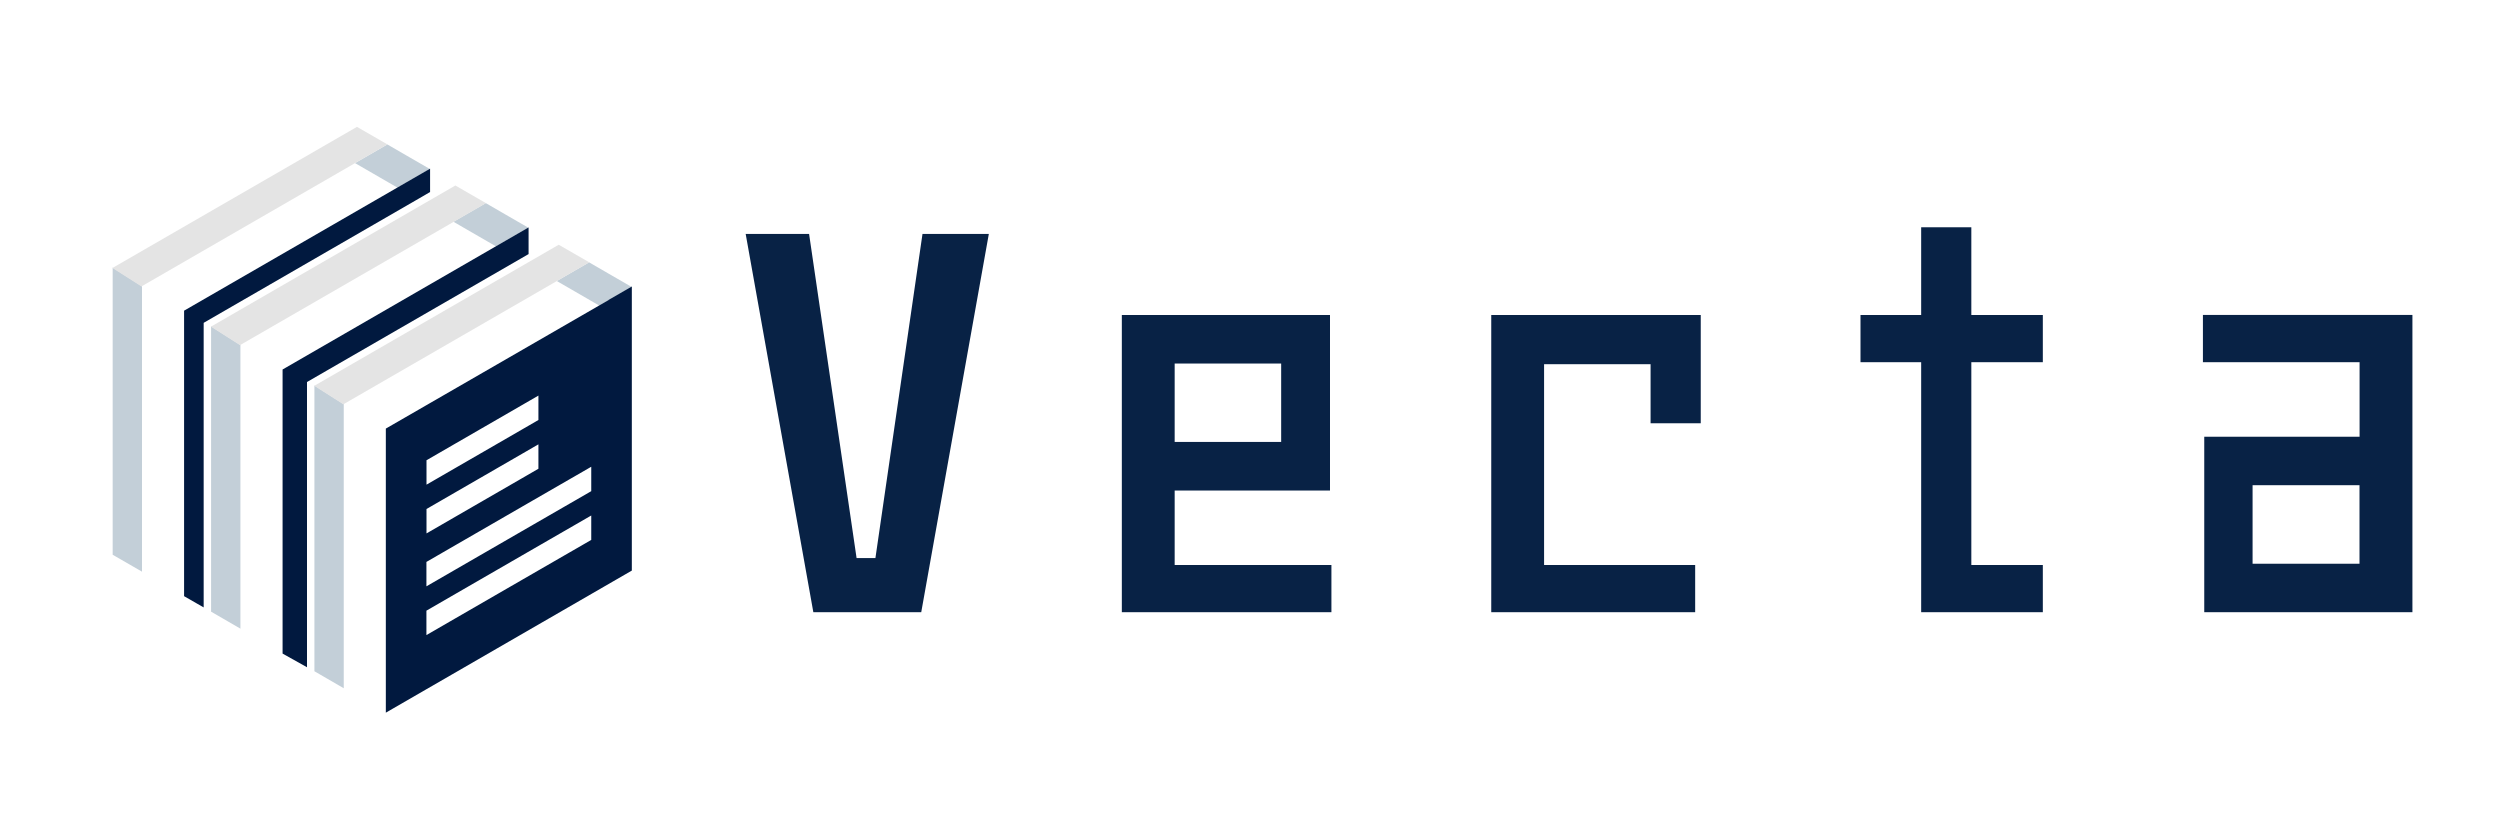
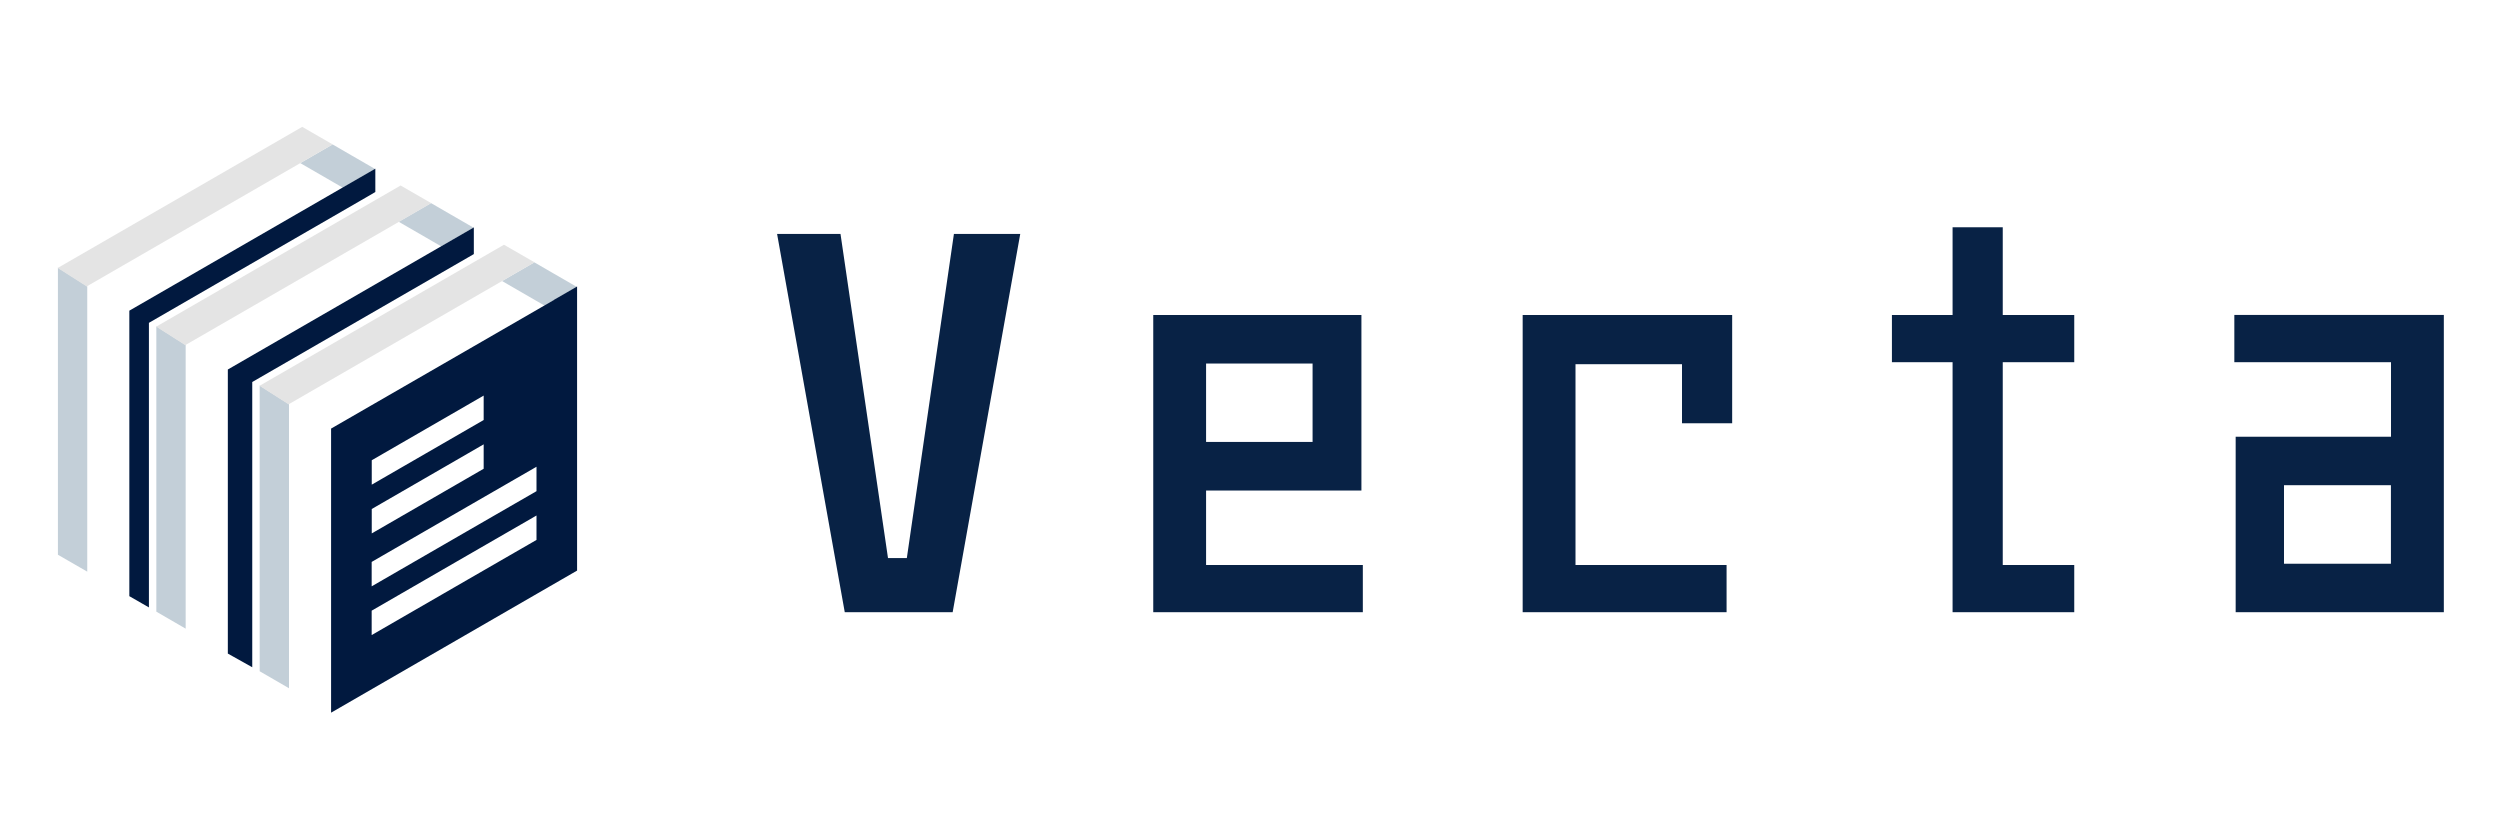
<svg xmlns="http://www.w3.org/2000/svg" id="_レイヤー_1" data-name="レイヤー 1" viewBox="0 0 300 100">
  <defs>
    <style>
      .cls-1 {
        fill: #e4e4e4;
      }

      .cls-2 {
        fill: #01193f;
      }

      .cls-3 {
        fill: #c3cfd8;
      }

      .cls-4 {
        fill: #082245;
      }
    </style>
  </defs>
-   <g>
+   <g transform="translate(-6.57 0)">
    <path class="cls-3" d="M71.93,36.68l1.09-.63,2.79-1.61-2.79-1.61-2.33-1.35-3.88,2.24,5.12,2.96" />
    <path class="cls-3" d="M37.73,46.26v34.29l3.52,2.04v-34.09l-3.52-2.24" />
    <path class="cls-2" d="M70.95,58.94l-1.87,1.08-.73.42-5.72,3.3-7.93,4.58-3.53,2.04v-2.93l3.53-2.04,7.93-4.58,5.72-3.3.73-.42,1.87-1.08v2.93ZM70.95,64.79l-1.87,1.08-.73.42-5.72,3.3-7.93,4.58-3.53,2.04v-2.93l3.53-2.04,7.93-4.58,5.72-3.3.73-.42,1.87-1.08v2.93ZM51.18,61.08l3.53-2.04,7.93-4.58,1.97-1.14v2.93l-1.97,1.14-7.93,4.58-3.53,2.04v-2.93ZM51.18,55.23l3.53-2.04,7.93-4.58,1.97-1.14v2.93l-1.97,1.14-7.93,4.58-3.53,2.04v-2.93ZM73.04,36l-1.09.63-8.54,4.93-11.84,6.83-5.27,3.04v34.09l29.52-17.05v-34.09l-2.79,1.61" />
    <path class="cls-1" d="M67.06,29.36l-29.35,16.94,3.52,2.24v-.04l25.6-14.78,3.88-2.24-3.66-2.11" />
    <path class="cls-3" d="M59.53,29.57l1.09-.63,2.79-1.61-2.79-1.61-2.33-1.35-3.88,2.24,5.12,2.96" />
    <path class="cls-3" d="M25.33,39.16v34.24l3.52,2.04v-34.04l-3.52-2.24" />
    <path class="cls-2" d="M36.84,45.84l26.59-15.35v-3.2l-29.52,17.05v34.09l2.93,1.64v-34.22" />
    <path class="cls-1" d="M54.66,22.25l-29.35,16.95,3.52,2.24v-.04l29.49-17.02-3.66-2.11" />
    <path class="cls-3" d="M51.6,20.29l-2.79-1.61-2.33-1.35-3.88,2.24,5.12,2.96,1.09-.63,2.79-1.61" />
    <path class="cls-3" d="M13.52,66.57l3.52,2.03v-34.25l-3.52-2.24v34.46" />
    <path class="cls-2" d="M24.44,43.42v-4.68l8.05-4.65,17.42-10.06.83-.48.87-.51v-2.8l-2.79,1.61-1.09.63-17.6,10.16-8.04,4.64v34.26l1.48.85.87.5v-29.49" />
    <path class="cls-1" d="M42.84,15.22l-29.35,16.94,3.52,2.24v-.05l25.6-14.78,3.88-2.24-3.66-2.11" />
  </g>
-   <g id="text-logo">
+   <g id="text-logo" transform="translate(3.77 0)">
    <g id="text-logo-path-0">
      <path class="cls-4" d="M89.48,28.07l8.12,45.39h12.95l8.11-45.39h-7.96l-5.65,38.9h-2.26l-5.7-38.9h-7.61ZM134.63,73.46h25.14v-5.66h-18.81v-8.94h18.64v-21.06h-24.98v35.67ZM140.96,53.03v-9.41h12.78v9.41h-12.78ZM178.95,73.46h24.47v-5.66h-18.13v-24.1h12.78v7.09h6.02v-12.99h-25.14v35.67ZM223.26,43.46h7.28v30h14.6v-5.66h-8.58v-24.34h8.58v-5.66h-8.58v-10.53h-6.02v10.53h-7.28v5.66ZM264.34,43.46h18.81v8.95h-18.64v21.05h24.98v-35.67h-25.14v5.66ZM270.31,67.65v-9.43h12.83v9.43h-12.83Z" />
    </g>
  </g>
</svg>
